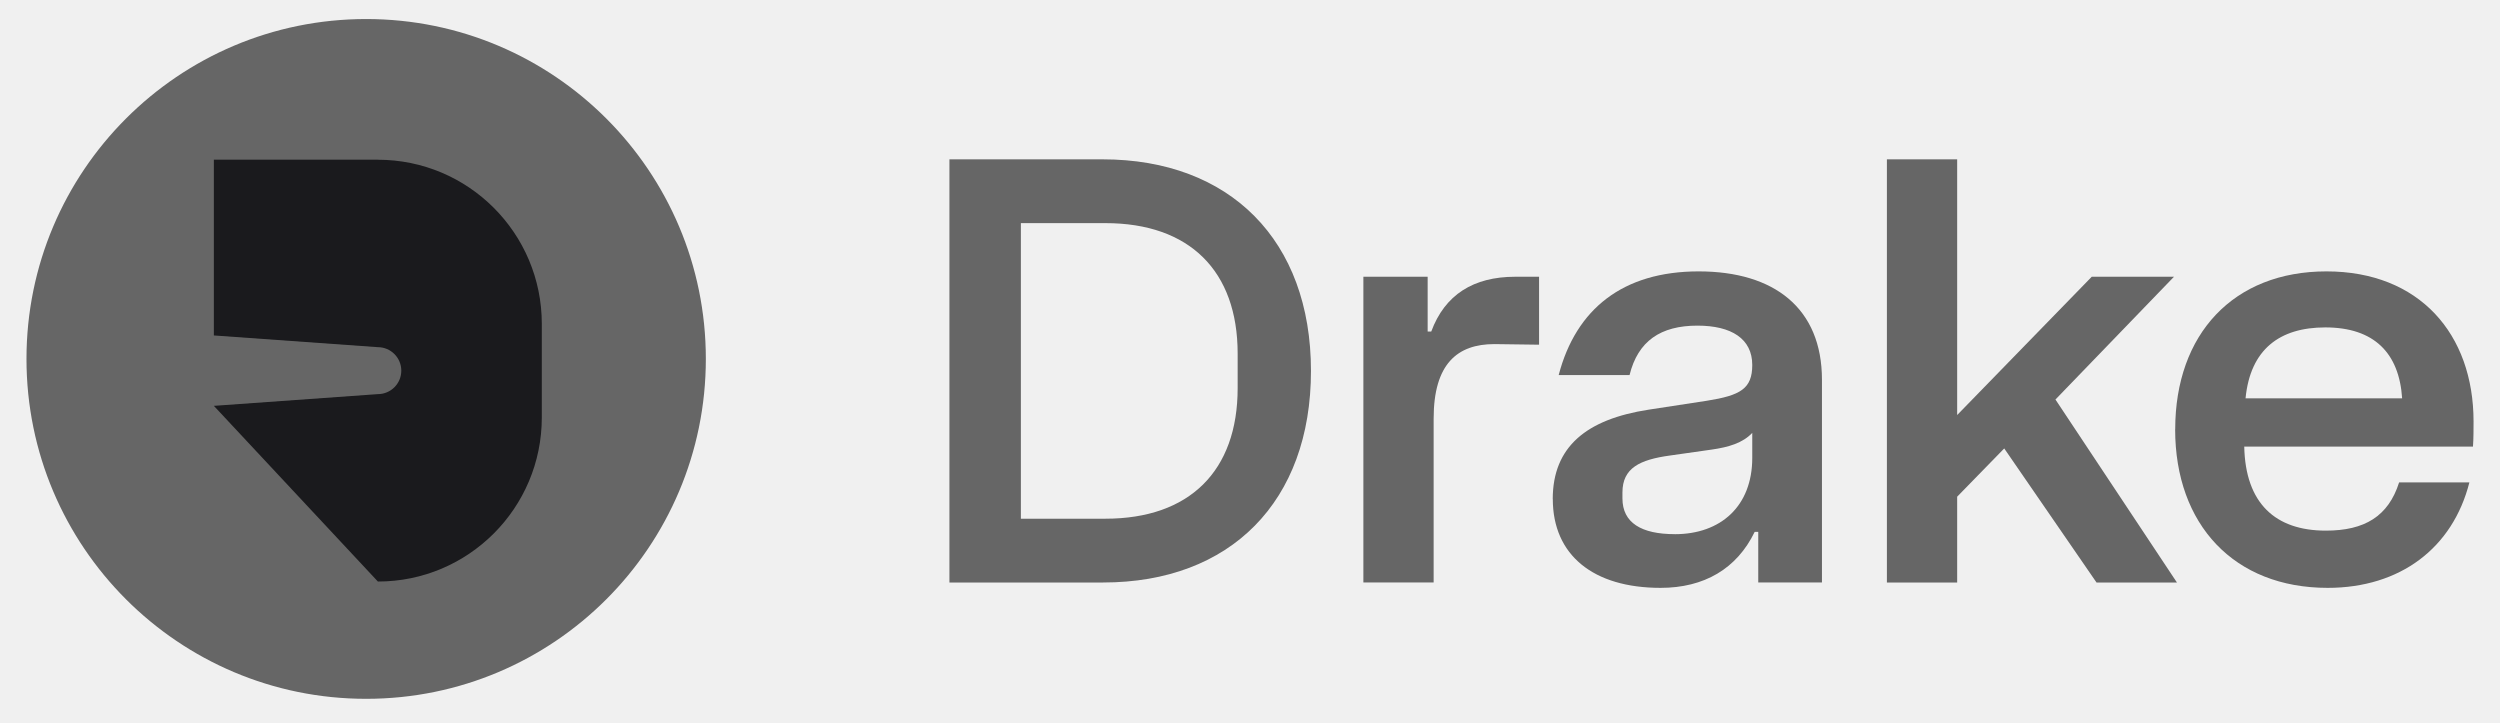
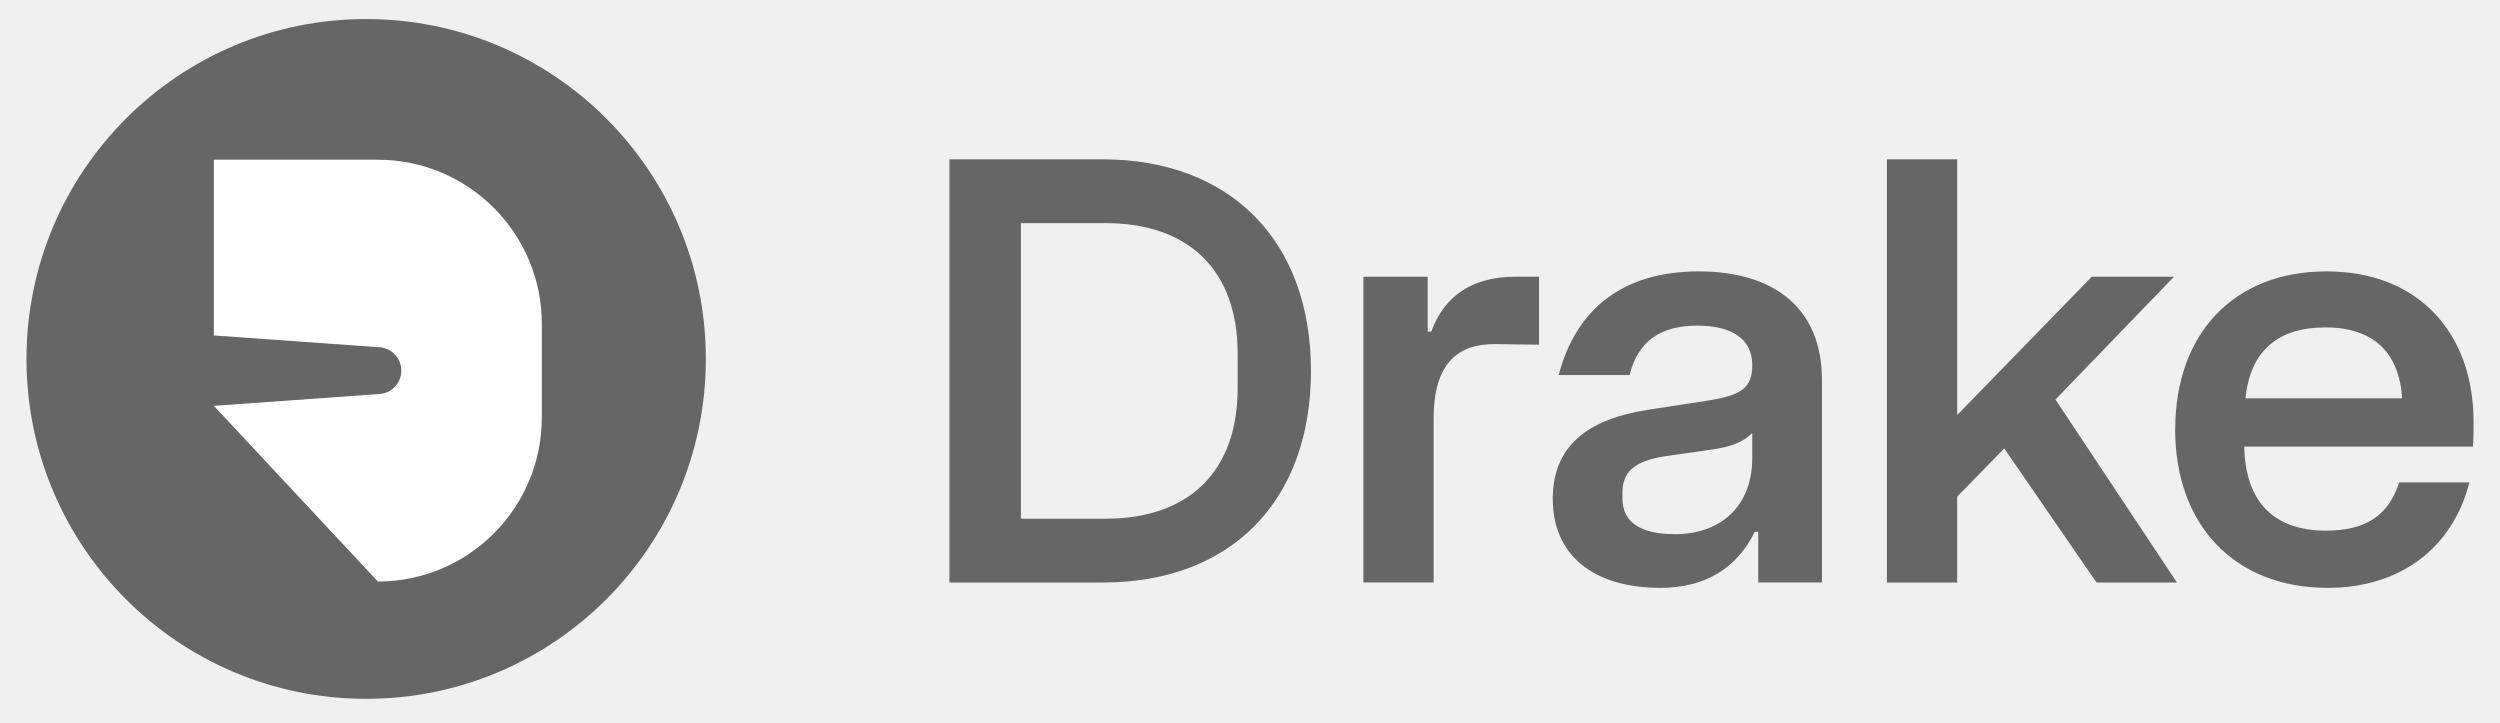
<svg xmlns="http://www.w3.org/2000/svg" width="83" height="24" viewBox="0 0 83 24" fill="none">
  <g clip-path="url(#clip0_200_201)">
    <path d="M31.521 5.29H36.604C40.836 5.29 43.524 7.982 43.524 12.315C43.524 16.648 40.854 19.339 36.624 19.339H31.521V5.29ZM36.701 17.221C39.489 17.221 41.09 15.639 41.09 12.888V11.741C41.09 8.991 39.489 7.408 36.701 7.408H33.893V17.221H36.701Z" fill="#666666" />
    <path d="M45.264 9.188H47.398V11.008H47.517C47.971 9.781 48.921 9.188 50.305 9.188H51.097V11.444L49.614 11.424C48.387 11.424 47.597 12.076 47.597 13.897V19.337H45.264V9.188Z" fill="#666666" />
    <path d="M51.551 16.569C51.551 14.827 52.677 13.918 54.735 13.601L56.673 13.304C57.78 13.127 58.175 12.908 58.175 12.118C58.175 11.247 57.484 10.811 56.356 10.811C55.129 10.811 54.379 11.325 54.101 12.453H51.748C52.321 10.258 53.883 9.01 56.395 9.01C58.908 9.01 60.489 10.236 60.489 12.61V19.337H58.374V17.657H58.256C57.663 18.884 56.576 19.517 55.131 19.517C52.896 19.517 51.553 18.429 51.553 16.569H51.551ZM55.605 17.735C57.128 17.735 58.175 16.805 58.175 15.203V14.372C57.858 14.709 57.384 14.847 56.83 14.926L55.446 15.123C54.438 15.261 53.865 15.539 53.865 16.35V16.547C53.865 17.359 54.497 17.734 55.605 17.734V17.735Z" fill="#666666" />
    <path d="M62.645 5.29H64.978V13.779L69.446 9.188H72.176L68.241 13.264L72.274 19.339H69.604L66.54 14.888L64.978 16.49V19.339H62.645V5.29Z" fill="#666666" />
    <path d="M72.217 14.254C72.217 11.087 74.154 9.01 77.238 9.01C80.322 9.01 82.122 11.087 82.122 13.996C82.122 14.212 82.122 14.569 82.103 14.827H74.509C74.548 16.707 75.537 17.617 77.219 17.617C78.504 17.617 79.294 17.142 79.651 16.015H81.984C81.431 18.192 79.69 19.517 77.278 19.517C74.174 19.517 72.215 17.42 72.215 14.254H72.217ZM79.751 13.225C79.653 11.722 78.822 10.87 77.201 10.87C75.678 10.87 74.71 11.603 74.552 13.225H79.753H79.751Z" fill="#666666" />
    <path d="M12.156 23.201C18.385 23.201 23.434 18.149 23.434 11.916C23.434 5.684 18.385 0.632 12.156 0.632C5.928 0.632 0.879 5.684 0.879 11.916C0.879 18.149 5.928 23.201 12.156 23.201Z" fill="#666666" />
-     <path d="M12.542 5.301H7.1V11.137L12.544 11.526C12.974 11.526 13.323 11.876 13.323 12.306C13.323 12.736 12.974 13.085 12.544 13.085L7.1 13.474L12.546 19.307C15.551 19.307 17.988 16.868 17.988 13.861V10.752C17.988 7.743 15.551 5.303 12.542 5.303V5.301Z" fill="#1A1A1D" />
+     <path d="M12.542 5.301H7.1V11.137L12.544 11.526C12.974 11.526 13.323 11.876 13.323 12.306C13.323 12.736 12.974 13.085 12.544 13.085L7.1 13.474L12.546 19.307C15.551 19.307 17.988 16.868 17.988 13.861V10.752C17.988 7.743 15.551 5.303 12.542 5.303V5.301Z" fill="#ffffff" />
  </g>
  <defs>
    <clipPath id="clip0_200_201">
      <rect width="83" height="23.832" fill="white" />
    </clipPath>
  </defs>
</svg>
